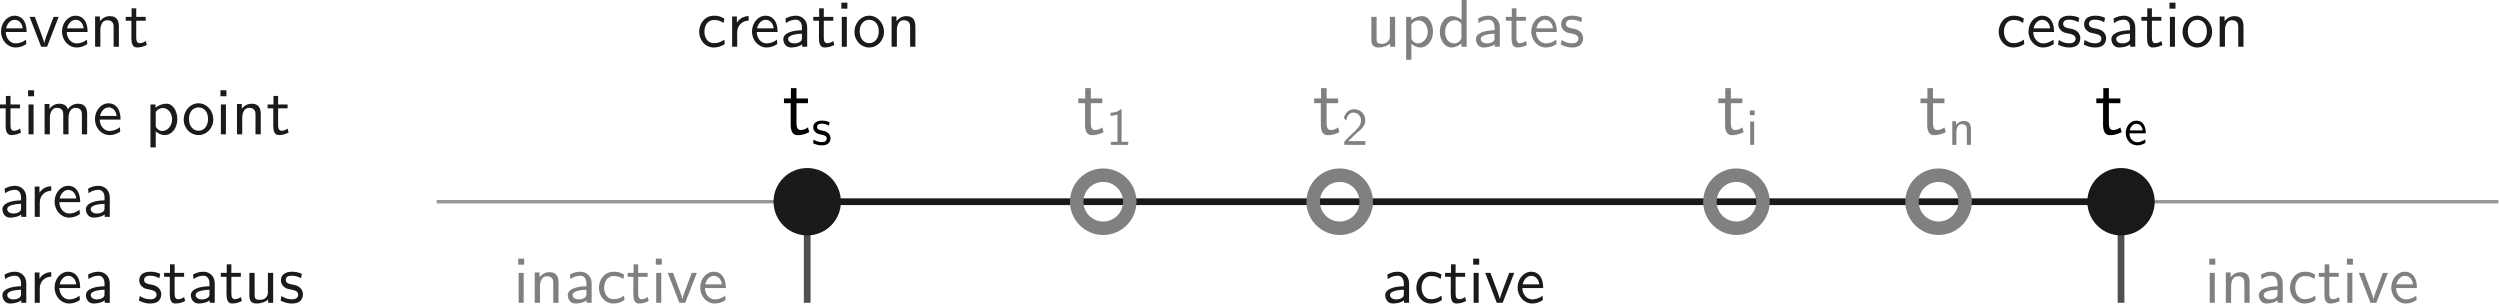
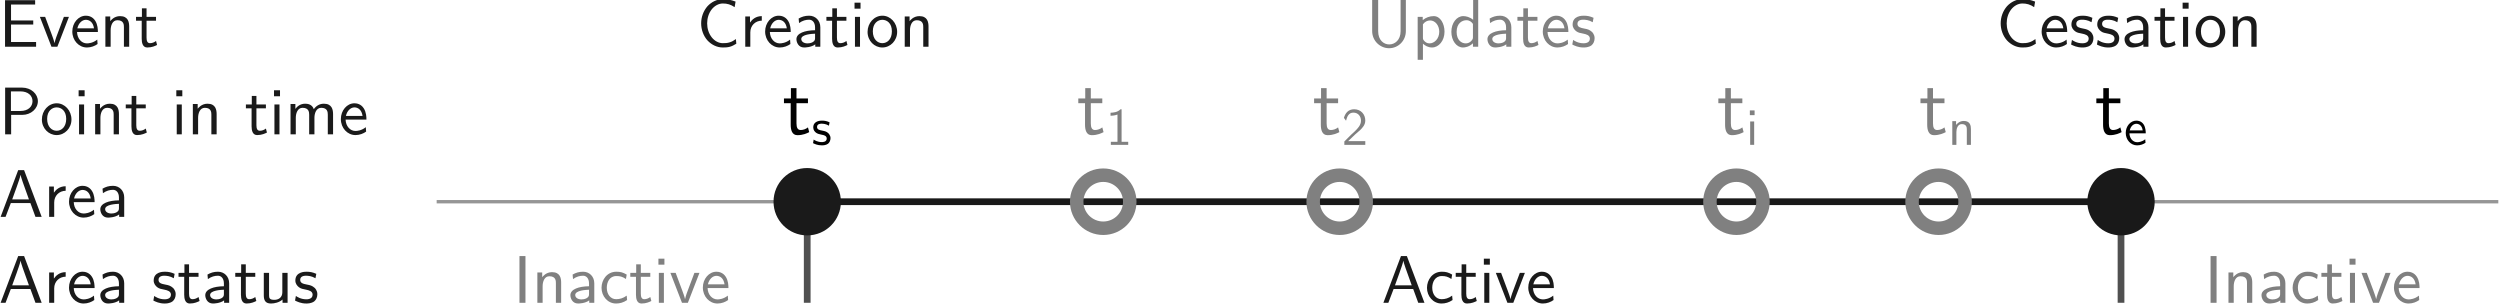
<svg xmlns="http://www.w3.org/2000/svg" width="371.06" height="45.44" id="svg2" version="1.1">
  <defs id="defs4" />
  <g id="layer1" transform="translate(-1.791753,-236.7376)">
    <path transform="translate(272.6018,36.12516)" id="path3871" d="M 45,230.552 L 100,230.552" style="fill:none;stroke:#969696;stroke-width:0.5;stroke-linecap:butt;stroke-linejoin:miter;stroke-miterlimit:4;stroke-opacity:1;stroke-dasharray:none;stroke-dashoffset:0" />
    <path style="fill:none;stroke:#505050;stroke-width:1px;stroke-linecap:butt;stroke-linejoin:miter;stroke-opacity:1" d="M 124.22,51.94 L 124.22,36.94" id="path3032" transform="translate(-2.618247,229.7376)" />
    <path style="fill:none;stroke:#505050;stroke-width:1px;stroke-linecap:butt;stroke-linejoin:miter;stroke-opacity:1" d="M 319.22,36.94 L 319.22,51.94" id="path3034" transform="translate(-2.618247,229.7376)" />
    <path style="fill:none;stroke:#969696;stroke-width:0.5;stroke-linecap:butt;stroke-linejoin:miter;stroke-miterlimit:4;stroke-opacity:1;stroke-dasharray:none;stroke-dashoffset:0" d="M 45,230.552 L 100,230.552" id="path3004" transform="translate(21.60175,36.12516)" />
    <path style="fill:none;stroke:#191919;stroke-width:1px;stroke-linecap:butt;stroke-linejoin:miter;stroke-opacity:1" d="M 100,230.552 L 295,230.552" id="path3776" transform="translate(21.60175,36.12516)" />
    <path style="fill:#1a1a1a;fill-opacity:1;fill-rule:nonzero;stroke:none" id="path3778" d="M 105,230.552 C 105,233.314 102.761,235.552 100,235.552 C 97.239,235.552 95,233.314 95,230.552 C 95,227.791 97.239,225.552 100,225.552 C 102.761,225.552 105,227.791 105,230.552 z" transform="translate(21.60175,36.12516)" />
    <path transform="translate(216.6018,36.12516)" d="M 105,230.552 C 105,233.314 102.761,235.552 100,235.552 C 97.239,235.552 95,233.314 95,230.552 C 95,227.791 97.239,225.552 100,225.552 C 102.761,225.552 105,227.791 105,230.552 z" id="path3780" style="fill:#191919;fill-opacity:1;fill-rule:nonzero;stroke:none" />
    <text xml:space="preserve" style="font-size:10px;font-style:normal;font-variant:normal;font-weight:normal;font-stretch:normal;text-indent:0;text-align:start;text-decoration:none;line-height:125%;letter-spacing:0px;word-spacing:0px;text-transform:none;direction:ltr;block-progression:tb;writing-mode:lr-tb;text-anchor:start;baseline-shift:baseline;color:#000000;fill:#808080;fill-opacity:1;fill-rule:nonzero;stroke:none;stroke-width:1px;marker:none;visibility:visible;display:inline;overflow:visible;enable-background:accumulate;font-family:Latin Modern Sans;-inkscape-font-specification:Latin Modern Sans" x="19.445" y="221.008" id="text3782" transform="translate(58.51014,60.66932)">
-       <tspan id="tspan3784" x="19.445" y="221.008" style="font-size:10px;font-style:normal;fill:#808080;-inkscape-font-specification:Latin Modern Sans">inactive</tspan>
+       <tspan id="tspan3784" x="19.445" y="221.008" style="font-size:10px;font-style:normal;fill:#808080;-inkscape-font-specification:Latin Modern Sans">Inactive</tspan>
    </text>
    <text transform="translate(309.5101,60.66932)" id="text3786" y="221.008" x="19.445" style="font-size:10px;font-style:normal;font-variant:normal;font-weight:normal;font-stretch:normal;text-indent:0;text-align:start;text-decoration:none;line-height:125%;letter-spacing:0px;word-spacing:0px;text-transform:none;direction:ltr;block-progression:tb;writing-mode:lr-tb;text-anchor:start;baseline-shift:baseline;color:#000000;fill:#808080;fill-opacity:1;fill-rule:nonzero;stroke:none;stroke-width:1px;marker:none;visibility:visible;display:inline;overflow:visible;enable-background:accumulate;font-family:Latin Modern Sans;-inkscape-font-specification:Latin Modern Sans" xml:space="preserve">
-       <tspan style="font-size:10px;font-style:normal;fill:#808080;-inkscape-font-specification:Latin Modern Sans" y="221.008" x="19.445" id="tspan3788">inactive</tspan>
+       <tspan style="font-size:10px;font-style:normal;fill:#808080;-inkscape-font-specification:Latin Modern Sans" y="221.008" x="19.445" id="tspan3788">Inactive</tspan>
    </text>
    <text transform="translate(187.3944,60.66932)" id="text3790" y="221.008" x="19.445" style="font-size:10px;font-style:normal;font-variant:normal;font-weight:normal;font-stretch:normal;text-indent:0;text-align:start;text-decoration:none;line-height:125%;letter-spacing:0px;word-spacing:0px;text-transform:none;direction:ltr;block-progression:tb;writing-mode:lr-tb;text-anchor:start;baseline-shift:baseline;color:#000000;fill:#1a1a1a;fill-opacity:1;fill-rule:nonzero;stroke:none;stroke-width:1px;marker:none;visibility:visible;display:inline;overflow:visible;enable-background:accumulate;font-family:Latin Modern Sans;-inkscape-font-specification:Latin Modern Sans" xml:space="preserve">
-       <tspan style="font-size:10px;font-style:normal;fill:#1a1a1a;-inkscape-font-specification:Latin Modern Sans" y="221.008" x="19.445" id="tspan3792">active</tspan>
+       <tspan style="font-size:10px;font-style:normal;fill:#1a1a1a;-inkscape-font-specification:Latin Modern Sans" y="221.008" x="19.445" id="tspan3792">Active</tspan>
    </text>
    <text xml:space="preserve" style="font-size:20px;font-style:normal;font-variant:normal;font-weight:normal;font-stretch:normal;text-indent:0;text-align:start;text-decoration:none;line-height:125%;letter-spacing:0px;word-spacing:0px;text-transform:none;direction:ltr;block-progression:tb;writing-mode:lr-tb;text-anchor:start;baseline-shift:baseline;color:#000000;fill:#000000;fill-opacity:1;fill-rule:nonzero;stroke:none;stroke-width:1px;marker:none;visibility:visible;display:inline;overflow:visible;enable-background:accumulate;font-family:Latin Modern Sans;-inkscape-font-specification:Latin Modern Sans" x="95.106" y="245.403" id="text3794" transform="translate(22.8099,11.27413)">
      <tspan id="tspan3796" x="95.106" y="245.403" style="font-size:12px">t<tspan style="font-size:65.001%;baseline-shift:sub" id="tspan3801">s</tspan>
      </tspan>
    </text>
    <text transform="translate(217.5993,11.27413)" id="text3803" y="245.403" x="95.106" style="font-size:20px;font-style:normal;font-variant:normal;font-weight:normal;font-stretch:normal;text-indent:0;text-align:start;text-decoration:none;line-height:125%;letter-spacing:0px;word-spacing:0px;text-transform:none;direction:ltr;block-progression:tb;writing-mode:lr-tb;text-anchor:start;baseline-shift:baseline;color:#000000;fill:#000000;fill-opacity:1;fill-rule:nonzero;stroke:none;stroke-width:1px;marker:none;visibility:visible;display:inline;overflow:visible;enable-background:accumulate;font-family:Latin Modern Sans;-inkscape-font-specification:Latin Modern Sans" xml:space="preserve">
      <tspan style="font-size:12px" y="245.403" x="95.106" id="tspan3805">t<tspan id="tspan3807" style="font-size:65.001%;baseline-shift:sub">e</tspan>
      </tspan>
    </text>
    <text transform="translate(85.75835,22.66932)" id="text3809" y="221.008" x="19.445" style="font-size:20px;font-style:normal;font-variant:normal;font-weight:normal;font-stretch:normal;text-indent:0;text-align:start;text-decoration:none;line-height:125%;letter-spacing:0px;word-spacing:0px;text-transform:none;direction:ltr;block-progression:tb;writing-mode:lr-tb;text-anchor:start;baseline-shift:baseline;color:#000000;fill:#1a1a1a;fill-opacity:1;fill-rule:nonzero;stroke:none;stroke-width:1px;marker:none;visibility:visible;display:inline;overflow:visible;enable-background:accumulate;font-family:Latin Modern Sans;-inkscape-font-specification:Latin Modern Sans" xml:space="preserve">
-       <tspan style="font-size:10px;fill:#1a1a1a" y="221.008" x="19.445" id="tspan3811">creation</tspan>
+       <tspan style="font-size:10px;fill:#1a1a1a" y="221.008" x="19.445" id="tspan3811">Creation</tspan>
    </text>
    <text xml:space="preserve" style="font-size:20px;font-style:normal;font-variant:normal;font-weight:normal;font-stretch:normal;text-indent:0;text-align:start;text-decoration:none;line-height:125%;letter-spacing:0px;word-spacing:0px;text-transform:none;direction:ltr;block-progression:tb;writing-mode:lr-tb;text-anchor:start;baseline-shift:baseline;color:#000000;fill:#1a1a1a;fill-opacity:1;fill-rule:nonzero;stroke:none;stroke-width:1px;marker:none;visibility:visible;display:inline;overflow:visible;enable-background:accumulate;font-family:Latin Modern Sans;-inkscape-font-specification:Latin Modern Sans" x="19.445" y="221.008" id="text3813" transform="translate(278.6392,22.66932)">
-       <tspan id="tspan3815" x="19.445" y="221.008" style="font-size:10px;fill:#1a1a1a">cessation</tspan>
+       <tspan id="tspan3815" x="19.445" y="221.008" style="font-size:10px;fill:#1a1a1a">Cessation</tspan>
    </text>
    <text transform="translate(66.49589,11.27413)" id="text3817" y="245.403" x="95.106" style="font-size:20px;font-style:normal;font-variant:normal;font-weight:normal;font-stretch:normal;text-indent:0;text-align:start;text-decoration:none;line-height:125%;letter-spacing:0px;word-spacing:0px;text-transform:none;direction:ltr;block-progression:tb;writing-mode:lr-tb;text-anchor:start;baseline-shift:baseline;color:#000000;fill:#808080;fill-opacity:1;fill-rule:nonzero;stroke:none;stroke-width:1px;marker:none;visibility:visible;display:inline;overflow:visible;enable-background:accumulate;font-family:Latin Modern Sans;-inkscape-font-specification:Latin Modern Sans" xml:space="preserve">
      <tspan style="font-size:12px;fill:#808080" y="245.403" x="95.106" id="tspan3819">t<tspan id="tspan3821" style="font-size:65.001%;baseline-shift:sub;fill:#808080">1</tspan>
      </tspan>
    </text>
    <text xml:space="preserve" style="font-size:20px;font-style:normal;font-variant:normal;font-weight:normal;font-stretch:normal;text-indent:0;text-align:start;text-decoration:none;line-height:125%;letter-spacing:0px;word-spacing:0px;text-transform:none;direction:ltr;block-progression:tb;writing-mode:lr-tb;text-anchor:start;baseline-shift:baseline;color:#000000;fill:#808080;fill-opacity:1;fill-rule:nonzero;stroke:none;stroke-width:1px;marker:none;visibility:visible;display:inline;overflow:visible;enable-background:accumulate;font-family:Latin Modern Sans;-inkscape-font-specification:Latin Modern Sans" x="95.106" y="245.403" id="text3823" transform="translate(101.4959,11.27413)">
      <tspan id="tspan3825" x="95.106" y="245.403" style="font-size:12px;fill:#808080">t<tspan style="font-size:65.001%;baseline-shift:sub;fill:#808080" id="tspan3829">2</tspan>
      </tspan>
    </text>
    <text transform="translate(161.4959,11.27413)" id="text3831" y="245.403" x="95.106" style="font-size:20px;font-style:normal;font-variant:normal;font-weight:normal;font-stretch:normal;text-indent:0;text-align:start;text-decoration:none;line-height:125%;letter-spacing:0px;word-spacing:0px;text-transform:none;direction:ltr;block-progression:tb;writing-mode:lr-tb;text-anchor:start;baseline-shift:baseline;color:#000000;fill:#808080;fill-opacity:1;fill-rule:nonzero;stroke:none;stroke-width:1px;marker:none;visibility:visible;display:inline;overflow:visible;enable-background:accumulate;font-family:Latin Modern Sans;-inkscape-font-specification:Latin Modern Sans" xml:space="preserve">
      <tspan style="font-size:12px;fill:#808080" y="245.403" x="95.106" id="tspan3833">t<tspan style="font-size:65.001%;baseline-shift:sub;fill:#808080" id="tspan3837">i</tspan>
      </tspan>
    </text>
    <path transform="matrix(0.7875,0,0,0.7875,86.78735,85.11754)" d="M 105,230.552 C 105,233.314 102.761,235.552 100,235.552 C 97.239,235.552 95,233.314 95,230.552 C 95,227.791 97.239,225.552 100,225.552 C 102.761,225.552 105,227.791 105,230.552 z" id="path3839" style="fill:none;stroke:#808080;stroke-width:2.54;stroke-miterlimit:4;stroke-opacity:1;stroke-dasharray:none" />
    <path style="fill:none;stroke:#808080;stroke-width:2.54;stroke-miterlimit:4;stroke-opacity:1;stroke-dasharray:none" id="path3841" d="M 105,230.552 C 105,233.314 102.761,235.552 100,235.552 C 97.239,235.552 95,233.314 95,230.552 C 95,227.791 97.239,225.552 100,225.552 C 102.761,225.552 105,227.791 105,230.552 z" transform="matrix(0.7875,0,0,0.7875,121.8848,85.11754)" />
    <path transform="matrix(0.7875,0,0,0.7875,180.7733,85.11754)" d="M 105,230.552 C 105,233.314 102.761,235.552 100,235.552 C 97.239,235.552 95,233.314 95,230.552 C 95,227.791 97.239,225.552 100,225.552 C 102.761,225.552 105,227.791 105,230.552 z" id="path3843" style="fill:none;stroke:#808080;stroke-width:2.54;stroke-miterlimit:4;stroke-opacity:1;stroke-dasharray:none" />
    <text xml:space="preserve" style="font-size:20px;font-style:normal;font-variant:normal;font-weight:normal;font-stretch:normal;text-indent:0;text-align:start;text-decoration:none;line-height:125%;letter-spacing:0px;word-spacing:0px;text-transform:none;direction:ltr;block-progression:tb;writing-mode:lr-tb;text-anchor:start;baseline-shift:baseline;color:#000000;fill:#808080;fill-opacity:1;fill-rule:nonzero;stroke:none;stroke-width:1px;marker:none;visibility:visible;display:inline;overflow:visible;enable-background:accumulate;font-family:Latin Modern Sans;-inkscape-font-specification:Latin Modern Sans" x="95.106" y="245.403" id="text3845" transform="translate(191.4959,11.27413)">
      <tspan id="tspan3847" x="95.106" y="245.403" style="font-size:12px;fill:#808080">t<tspan id="tspan3849" style="font-size:65.001%;baseline-shift:sub;fill:#808080">n</tspan>
      </tspan>
    </text>
    <path style="fill:none;stroke:#808080;stroke-width:2.54;stroke-miterlimit:4;stroke-opacity:1;stroke-dasharray:none" id="path3851" d="M 105,230.552 C 105,233.314 102.761,235.552 100,235.552 C 97.239,235.552 95,233.314 95,230.552 C 95,227.791 97.239,225.552 100,225.552 C 102.761,225.552 105,227.791 105,230.552 z" transform="matrix(0.7875,0,0,0.7875,210.7733,85.11754)" />
    <text xml:space="preserve" style="font-size:20px;font-style:normal;font-variant:normal;font-weight:normal;font-stretch:normal;text-indent:0;text-align:start;text-decoration:none;line-height:125%;letter-spacing:0px;word-spacing:0px;text-transform:none;direction:ltr;block-progression:tb;writing-mode:lr-tb;text-anchor:start;baseline-shift:baseline;color:#000000;fill:#808080;fill-opacity:1;fill-rule:nonzero;stroke:none;stroke-width:1px;marker:none;visibility:visible;display:inline;overflow:visible;enable-background:accumulate;font-family:Latin Modern Sans;-inkscape-font-specification:Latin Modern Sans" x="95.106" y="245.403" id="text3853" transform="translate(109.4115,-1.72587)">
-       <tspan id="tspan3855" x="95.106" y="245.403" style="font-size:10px;fill:#808080">updates</tspan>
+       <tspan id="tspan3855" x="95.106" y="245.403" style="font-size:10px;fill:#808080">Updates</tspan>
    </text>
    <text xml:space="preserve" style="font-size:20px;font-style:oblique;font-variant:normal;font-weight:normal;font-stretch:normal;text-indent:0;text-align:start;text-decoration:none;line-height:125%;letter-spacing:0px;word-spacing:0px;text-transform:none;direction:ltr;block-progression:tb;writing-mode:lr-tb;text-anchor:start;baseline-shift:baseline;color:#000000;fill:#1a1a1a;fill-opacity:1;fill-rule:nonzero;stroke:none;stroke-width:1px;marker:none;visibility:visible;display:inline;overflow:visible;enable-background:accumulate;font-family:Latin Modern Sans;-inkscape-font-specification:Latin Modern Sans Oblique" x="19.445" y="221.008" id="text3859" transform="translate(-17.84368,22.66932)">
-       <tspan id="tspan3861" x="19.445" y="221.008" style="font-size:10px;font-style:normal;fill:#1a1a1a;-inkscape-font-specification:Latin Modern Sans">event</tspan>
+       <tspan id="tspan3861" x="19.445" y="221.008" style="font-size:10px;font-style:normal;fill:#1a1a1a;-inkscape-font-specification:Latin Modern Sans">Event</tspan>
    </text>
    <text transform="translate(-17.84368,35.66932)" id="text3863" y="221.008" x="19.445" style="font-size:20px;font-style:oblique;font-variant:normal;font-weight:normal;font-stretch:normal;text-indent:0;text-align:start;text-decoration:none;line-height:125%;letter-spacing:0px;word-spacing:0px;text-transform:none;direction:ltr;block-progression:tb;writing-mode:lr-tb;text-anchor:start;baseline-shift:baseline;color:#000000;fill:#1a1a1a;fill-opacity:1;fill-rule:nonzero;stroke:none;stroke-width:1px;marker:none;visibility:visible;display:inline;overflow:visible;enable-background:accumulate;font-family:Latin Modern Sans;-inkscape-font-specification:Latin Modern Sans Oblique" xml:space="preserve">
-       <tspan style="font-size:10px;font-style:normal;fill:#1a1a1a;-inkscape-font-specification:Latin Modern Sans" y="221.008" x="19.445" id="tspan3865">time point</tspan>
+       <tspan style="font-size:10px;font-style:normal;fill:#1a1a1a;-inkscape-font-specification:Latin Modern Sans" y="221.008" x="19.445" id="tspan3865">Point in time</tspan>
    </text>
    <text xml:space="preserve" style="font-size:20px;font-style:oblique;font-variant:normal;font-weight:normal;font-stretch:normal;text-indent:0;text-align:start;text-decoration:none;line-height:125%;letter-spacing:0px;word-spacing:0px;text-transform:none;direction:ltr;block-progression:tb;writing-mode:lr-tb;text-anchor:start;baseline-shift:baseline;color:#000000;fill:#1a1a1a;fill-opacity:1;fill-rule:nonzero;stroke:none;stroke-width:1px;marker:none;visibility:visible;display:inline;overflow:visible;enable-background:accumulate;font-family:Latin Modern Sans;-inkscape-font-specification:Latin Modern Sans Oblique" x="19.445" y="221.008" id="text3867" transform="translate(-17.84368,60.66932)">
-       <tspan id="tspan3869" x="19.445" y="221.008" style="font-size:10px;font-style:normal;fill:#1a1a1a;-inkscape-font-specification:Latin Modern Sans">area status</tspan>
+       <tspan id="tspan3869" x="19.445" y="221.008" style="font-size:10px;font-style:normal;fill:#1a1a1a;-inkscape-font-specification:Latin Modern Sans">Area status</tspan>
    </text>
    <text transform="translate(-17.84368,47.91932)" id="text3861" y="221.008" x="19.445" style="font-size:20px;font-style:oblique;font-variant:normal;font-weight:normal;font-stretch:normal;text-indent:0;text-align:start;text-decoration:none;line-height:125%;letter-spacing:0px;word-spacing:0px;text-transform:none;direction:ltr;block-progression:tb;writing-mode:lr-tb;text-anchor:start;baseline-shift:baseline;color:#000000;fill:#1a1a1a;fill-opacity:1;fill-rule:nonzero;stroke:none;stroke-width:1px;marker:none;visibility:visible;display:inline;overflow:visible;enable-background:accumulate;font-family:Latin Modern Sans;-inkscape-font-specification:Latin Modern Sans Oblique" xml:space="preserve">
-       <tspan style="font-size:10px;font-style:normal;fill:#1a1a1a;-inkscape-font-specification:Latin Modern Sans" y="221.008" x="19.445" id="tspan3863">area</tspan>
+       <tspan style="font-size:10px;font-style:normal;fill:#1a1a1a;-inkscape-font-specification:Latin Modern Sans" y="221.008" x="19.445" id="tspan3863">Area</tspan>
    </text>
  </g>
</svg>
